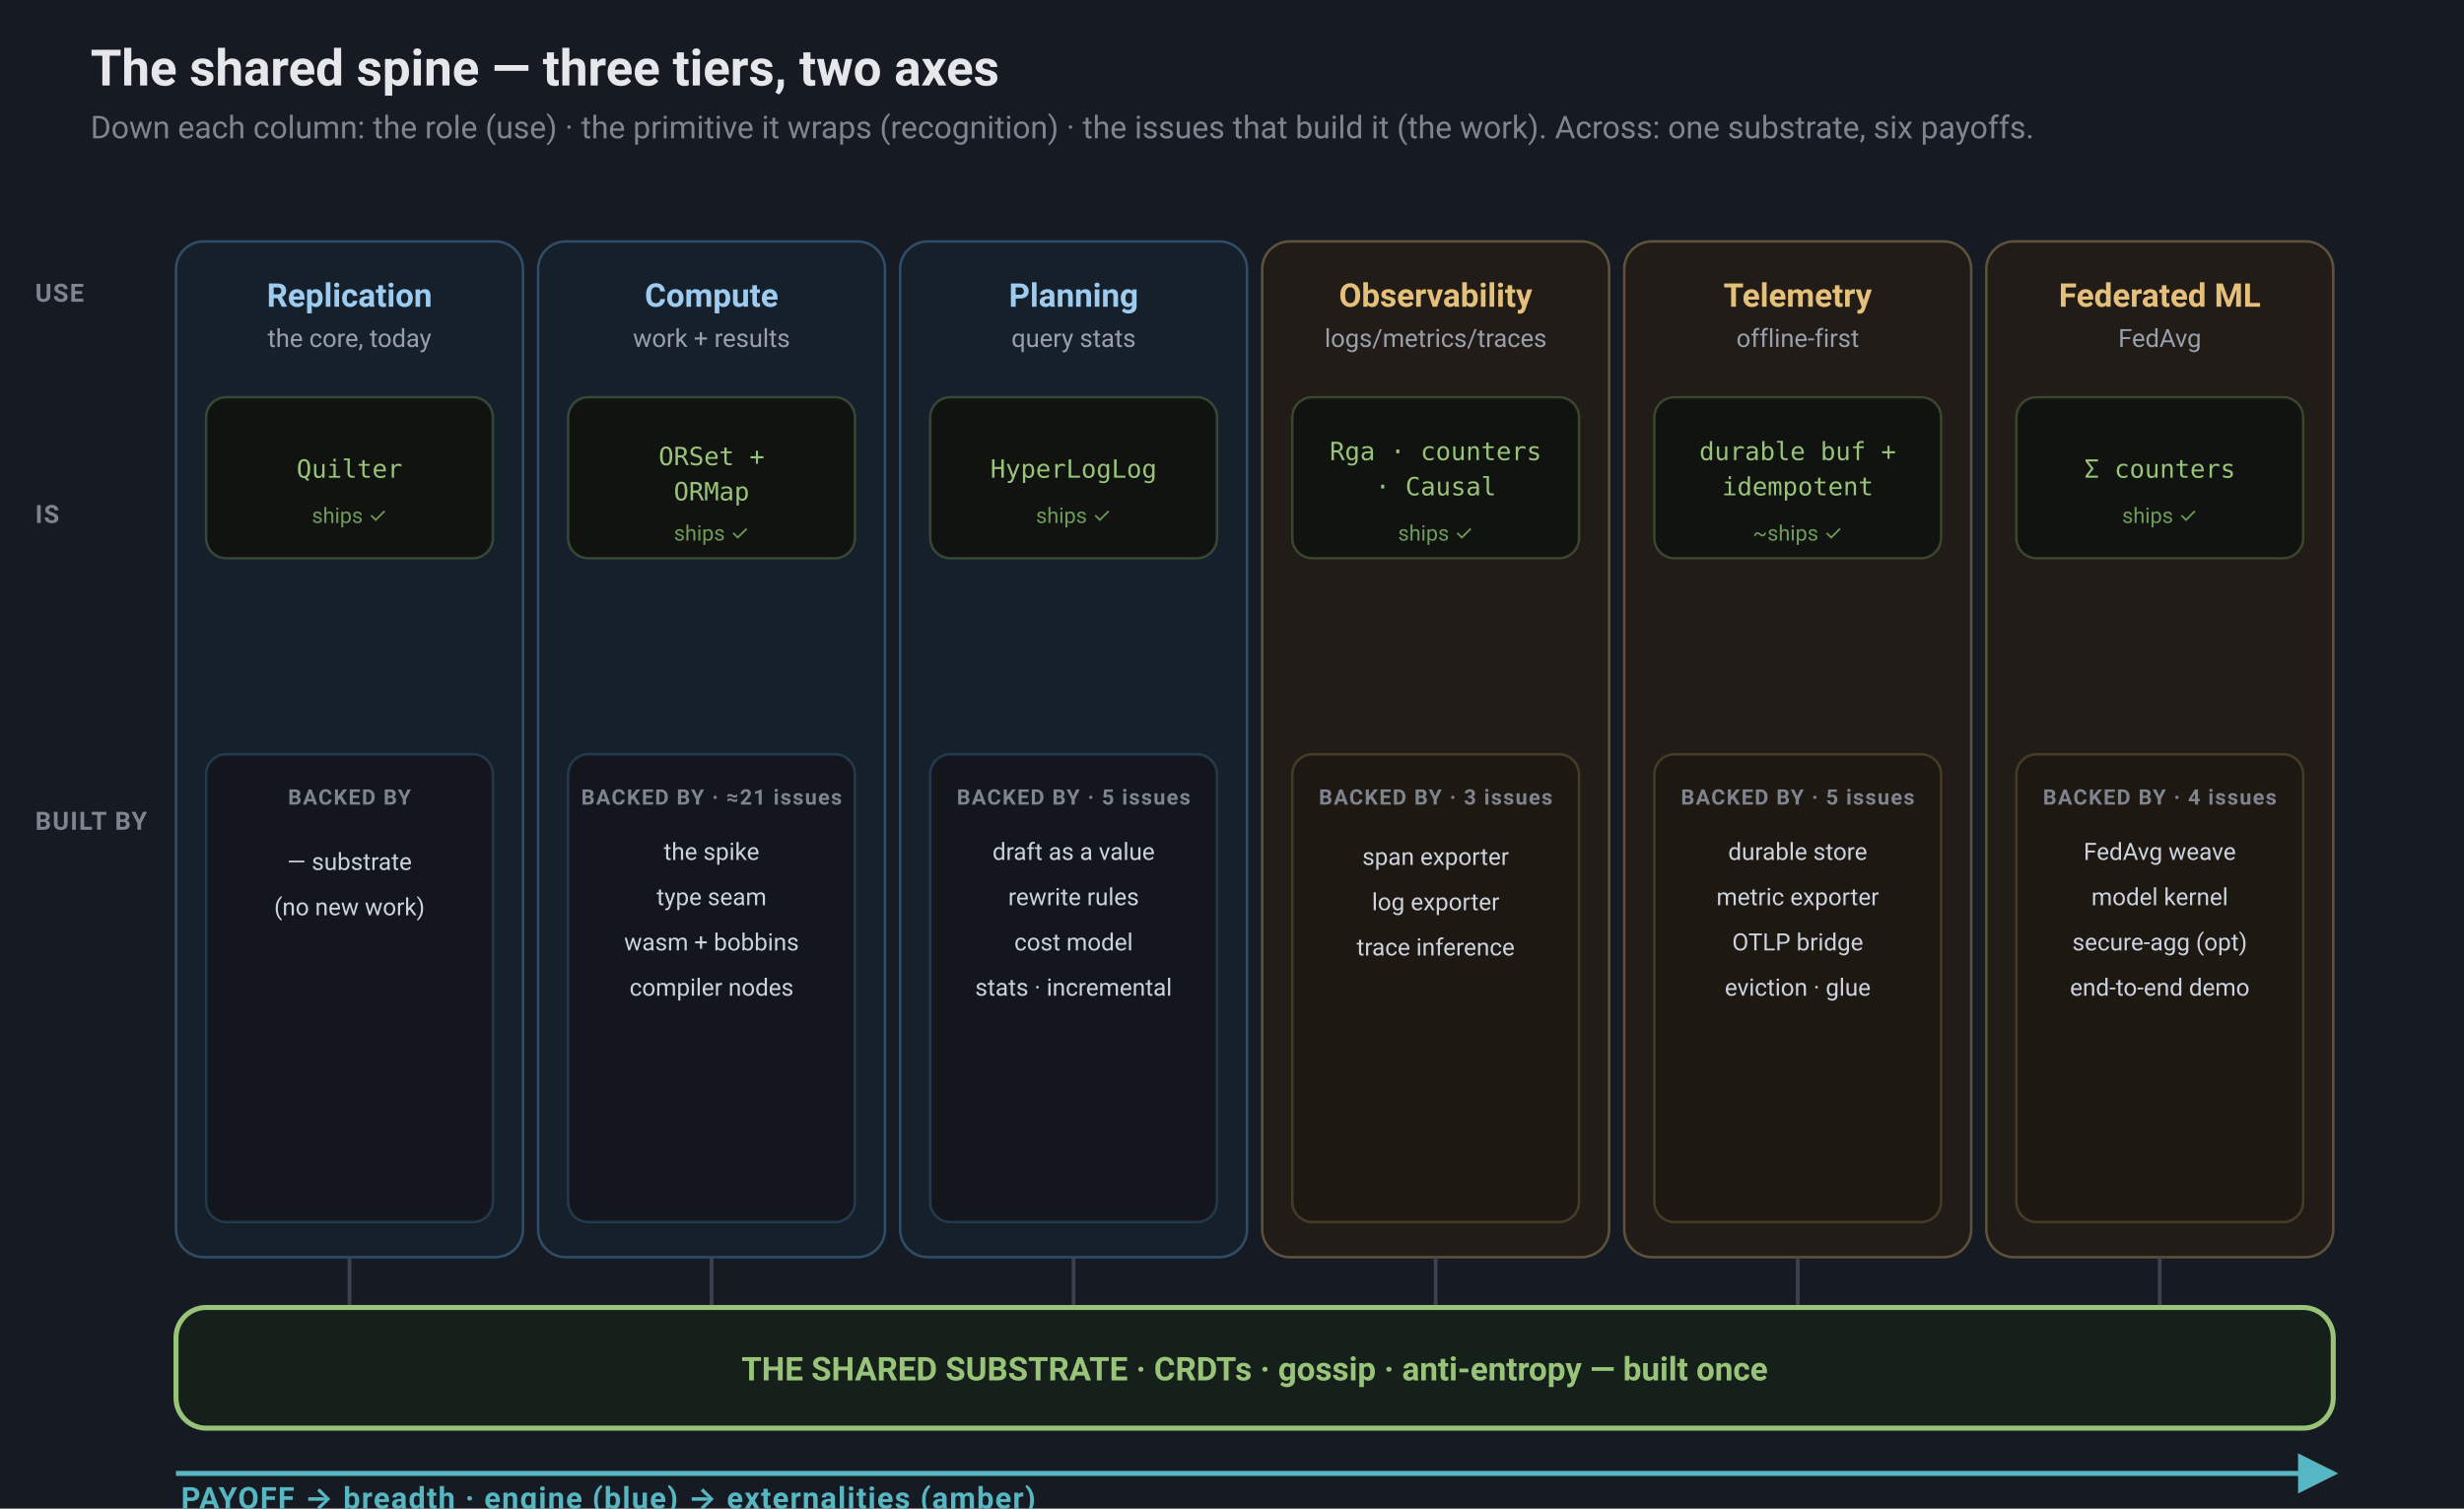
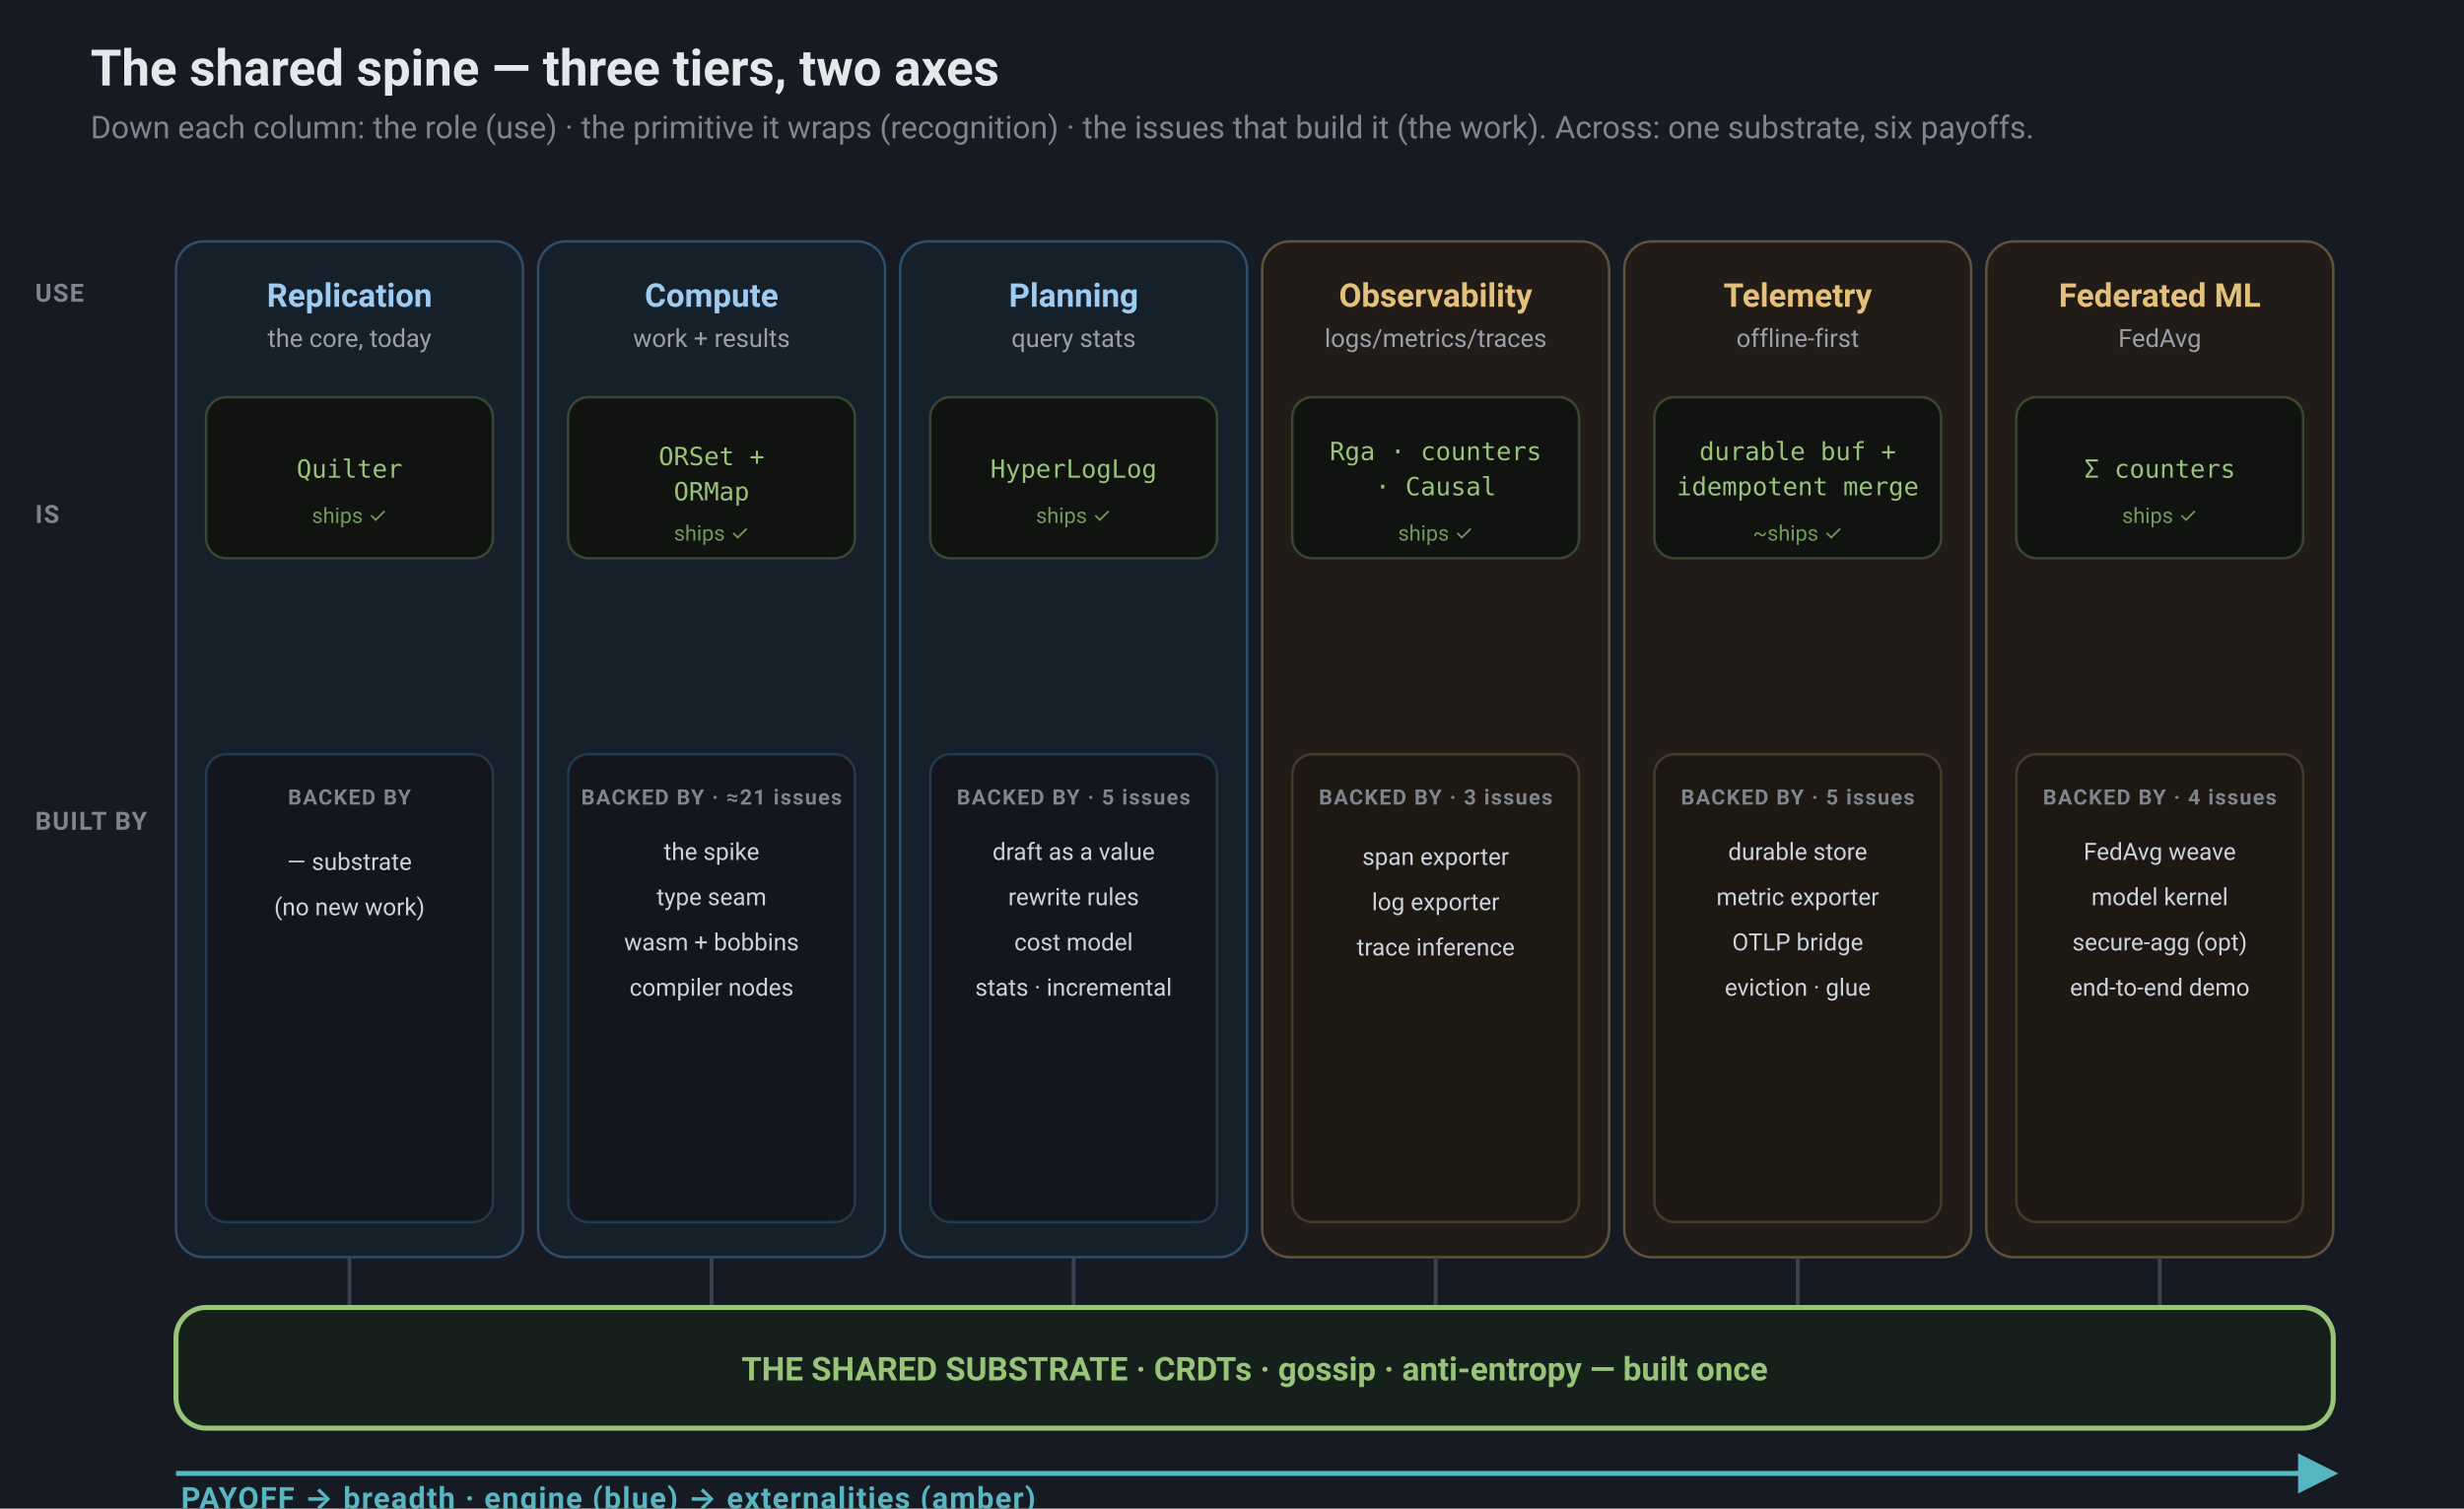
<svg xmlns="http://www.w3.org/2000/svg" viewBox="0 0 980 600" font-family="-apple-system,BlinkMacSystemFont,Segoe UI,Roboto,sans-serif">
  <style>
    .title{fill:#e5e7eb;font-size:20px;font-weight:700}
    .sub{fill:#7f848e;font-size:12.5px}
    .role{font-size:13px;font-weight:700}
    .use{font-size:10px;fill:#9aa0ab}
    .prim{font-family:ui-monospace,SFMono-Regular,Menlo,monospace;font-size:10px;fill:#98c379}
    .ships{font-size:8.5px;fill:#6f9a5a}
    .blabel{font-size:8.5px;font-weight:700;letter-spacing:.5px;fill:#7f848e}
    .iss{font-size:9.5px;fill:#cdd3de}
    .tier{font-size:10px;font-weight:700;fill:#7f848e;letter-spacing:.5px}
    .axis{font-size:12px;font-weight:700;letter-spacing:.5px}
    .conn{stroke:#3a4150;stroke-width:1.5}
  </style>
  <defs>
    <marker id="ar" markerWidth="11" markerHeight="11" refX="7" refY="4" orient="auto">
      <path d="M0 0 L8 4 L0 8 z" fill="#56b6c2" />
    </marker>
  </defs>
  <rect fill="#161a22" width="980" height="600" />
  <text class="title" x="36" y="34">The shared spine — three tiers, two axes</text>
  <text class="sub" x="36" y="55">Down each column: the role (use) · the primitive it wraps (recognition) · the issues that build it (the work). Across: one substrate, six payoffs.</text>
  <text class="tier" x="14" y="120">USE</text>
  <text class="tier" x="14" y="208">IS</text>
  <text class="tier" x="14" y="330">BUILT BY</text>
  <g text-anchor="middle">
    <rect x="70" y="96" width="138" height="404" rx="11" fill="#16202b" stroke="#61afef55" />
    <text class="role" x="139" y="122" fill="#9ecbf0">Replication</text>
    <text class="use" x="139" y="138">the core, today</text>
    <rect x="82" y="158" width="114" height="64" rx="8" fill="#10130f" stroke="#98c37944" />
    <text class="prim" x="139" y="190">Quilter</text>
    <text class="ships" x="139" y="208">ships ✓</text>
    <rect x="82" y="300" width="114" height="186" rx="8" fill="#13161d" stroke="#61afef33" />
    <text class="blabel" x="139" y="320">BACKED BY</text>
    <text class="iss" x="139" y="346">— substrate</text>
    <text class="iss" x="139" y="364" fill="#7f848e">(no new work)</text>
    <rect x="214" y="96" width="138" height="404" rx="11" fill="#16202b" stroke="#61afef55" />
    <text class="role" x="283" y="122" fill="#9ecbf0">Compute</text>
    <text class="use" x="283" y="138">work + results</text>
    <rect x="226" y="158" width="114" height="64" rx="8" fill="#10130f" stroke="#98c37944" />
    <text class="prim" x="283" y="185">ORSet +</text>
    <text class="prim" x="283" y="199">ORMap</text>
    <text class="ships" x="283" y="215">ships ✓</text>
    <rect x="226" y="300" width="114" height="186" rx="8" fill="#13161d" stroke="#61afef33" />
    <text class="blabel" x="283" y="320">BACKED BY · ≈21 issues</text>
    <text class="iss" x="283" y="342">the spike</text>
    <text class="iss" x="283" y="360">type seam</text>
    <text class="iss" x="283" y="378">wasm + bobbins</text>
    <text class="iss" x="283" y="396">compiler nodes</text>
    <rect x="358" y="96" width="138" height="404" rx="11" fill="#16202b" stroke="#61afef55" />
    <text class="role" x="427" y="122" fill="#9ecbf0">Planning</text>
    <text class="use" x="427" y="138">query stats</text>
    <rect x="370" y="158" width="114" height="64" rx="8" fill="#10130f" stroke="#98c37944" />
    <text class="prim" x="427" y="190">HyperLogLog</text>
    <text class="ships" x="427" y="208">ships ✓</text>
    <rect x="370" y="300" width="114" height="186" rx="8" fill="#13161d" stroke="#61afef33" />
    <text class="blabel" x="427" y="320">BACKED BY · 5 issues</text>
    <text class="iss" x="427" y="342">draft as a value</text>
    <text class="iss" x="427" y="360">rewrite rules</text>
    <text class="iss" x="427" y="378">cost model</text>
    <text class="iss" x="427" y="396">stats · incremental</text>
    <rect x="502" y="96" width="138" height="404" rx="11" fill="#211c17" stroke="#e5c07b55" />
    <text class="role" x="571" y="122" fill="#e5c07b">Observability</text>
    <text class="use" x="571" y="138">logs/metrics/traces</text>
    <rect x="514" y="158" width="114" height="64" rx="8" fill="#10130f" stroke="#98c37944" />
    <text class="prim" x="571" y="183">Rga · counters</text>
    <text class="prim" x="571" y="197">· Causal</text>
    <text class="ships" x="571" y="215">ships ✓</text>
    <rect x="514" y="300" width="114" height="186" rx="8" fill="#1d1812" stroke="#e5c07b33" />
    <text class="blabel" x="571" y="320">BACKED BY · 3 issues</text>
    <text class="iss" x="571" y="344">span exporter</text>
    <text class="iss" x="571" y="362">log exporter</text>
    <text class="iss" x="571" y="380">trace inference</text>
    <rect x="646" y="96" width="138" height="404" rx="11" fill="#211c17" stroke="#e5c07b55" />
    <text class="role" x="715" y="122" fill="#e5c07b">Telemetry</text>
    <text class="use" x="715" y="138">offline-first</text>
    <rect x="658" y="158" width="114" height="64" rx="8" fill="#10130f" stroke="#98c37944" />
    <text class="prim" x="715" y="183">durable buf +</text>
-     <text class="prim" x="715" y="197">idempotent</text>
+     <text class="prim" x="715" y="197" font-size="10">idempotent merge</text>
    <text class="ships" x="715" y="215">~ships ✓</text>
    <rect x="658" y="300" width="114" height="186" rx="8" fill="#1d1812" stroke="#e5c07b33" />
    <text class="blabel" x="715" y="320">BACKED BY · 5 issues</text>
    <text class="iss" x="715" y="342">durable store</text>
    <text class="iss" x="715" y="360">metric exporter</text>
    <text class="iss" x="715" y="378">OTLP bridge</text>
    <text class="iss" x="715" y="396">eviction · glue</text>
    <rect x="790" y="96" width="138" height="404" rx="11" fill="#211c17" stroke="#e5c07b55" />
    <text class="role" x="859" y="122" fill="#e5c07b">Federated ML</text>
    <text class="use" x="859" y="138">FedAvg</text>
    <rect x="802" y="158" width="114" height="64" rx="8" fill="#10130f" stroke="#98c37944" />
    <text class="prim" x="859" y="190">Σ counters</text>
    <text class="ships" x="859" y="208">ships ✓</text>
    <rect x="802" y="300" width="114" height="186" rx="8" fill="#1d1812" stroke="#e5c07b33" />
    <text class="blabel" x="859" y="320">BACKED BY · 4 issues</text>
    <text class="iss" x="859" y="342">FedAvg weave</text>
    <text class="iss" x="859" y="360">model kernel</text>
    <text class="iss" x="859" y="378">secure-agg (opt)</text>
    <text class="iss" x="859" y="396">end-to-end demo</text>
  </g>
  <g class="conn">
    <line x1="139" y1="500" x2="139" y2="520" />
    <line x1="283" y1="500" x2="283" y2="520" />
    <line x1="427" y1="500" x2="427" y2="520" />
    <line x1="571" y1="500" x2="571" y2="520" />
    <line x1="715" y1="500" x2="715" y2="520" />
    <line x1="859" y1="500" x2="859" y2="520" />
  </g>
  <rect x="70" y="520" width="858" height="48" rx="12" fill="#16201a" stroke="#98c379" stroke-width="2" />
  <text x="499" y="549" text-anchor="middle" font-size="13" font-weight="700" fill="#98c379">THE SHARED SUBSTRATE · CRDTs · gossip · anti-entropy — built once</text>
  <line x1="70" y1="586" x2="928" y2="586" stroke="#56b6c2" stroke-width="2" marker-end="url(#ar)" />
  <text class="axis" x="72" y="600" fill="#56b6c2" font-size="11">PAYOFF → breadth · engine (blue) → externalities (amber)</text>
</svg>
